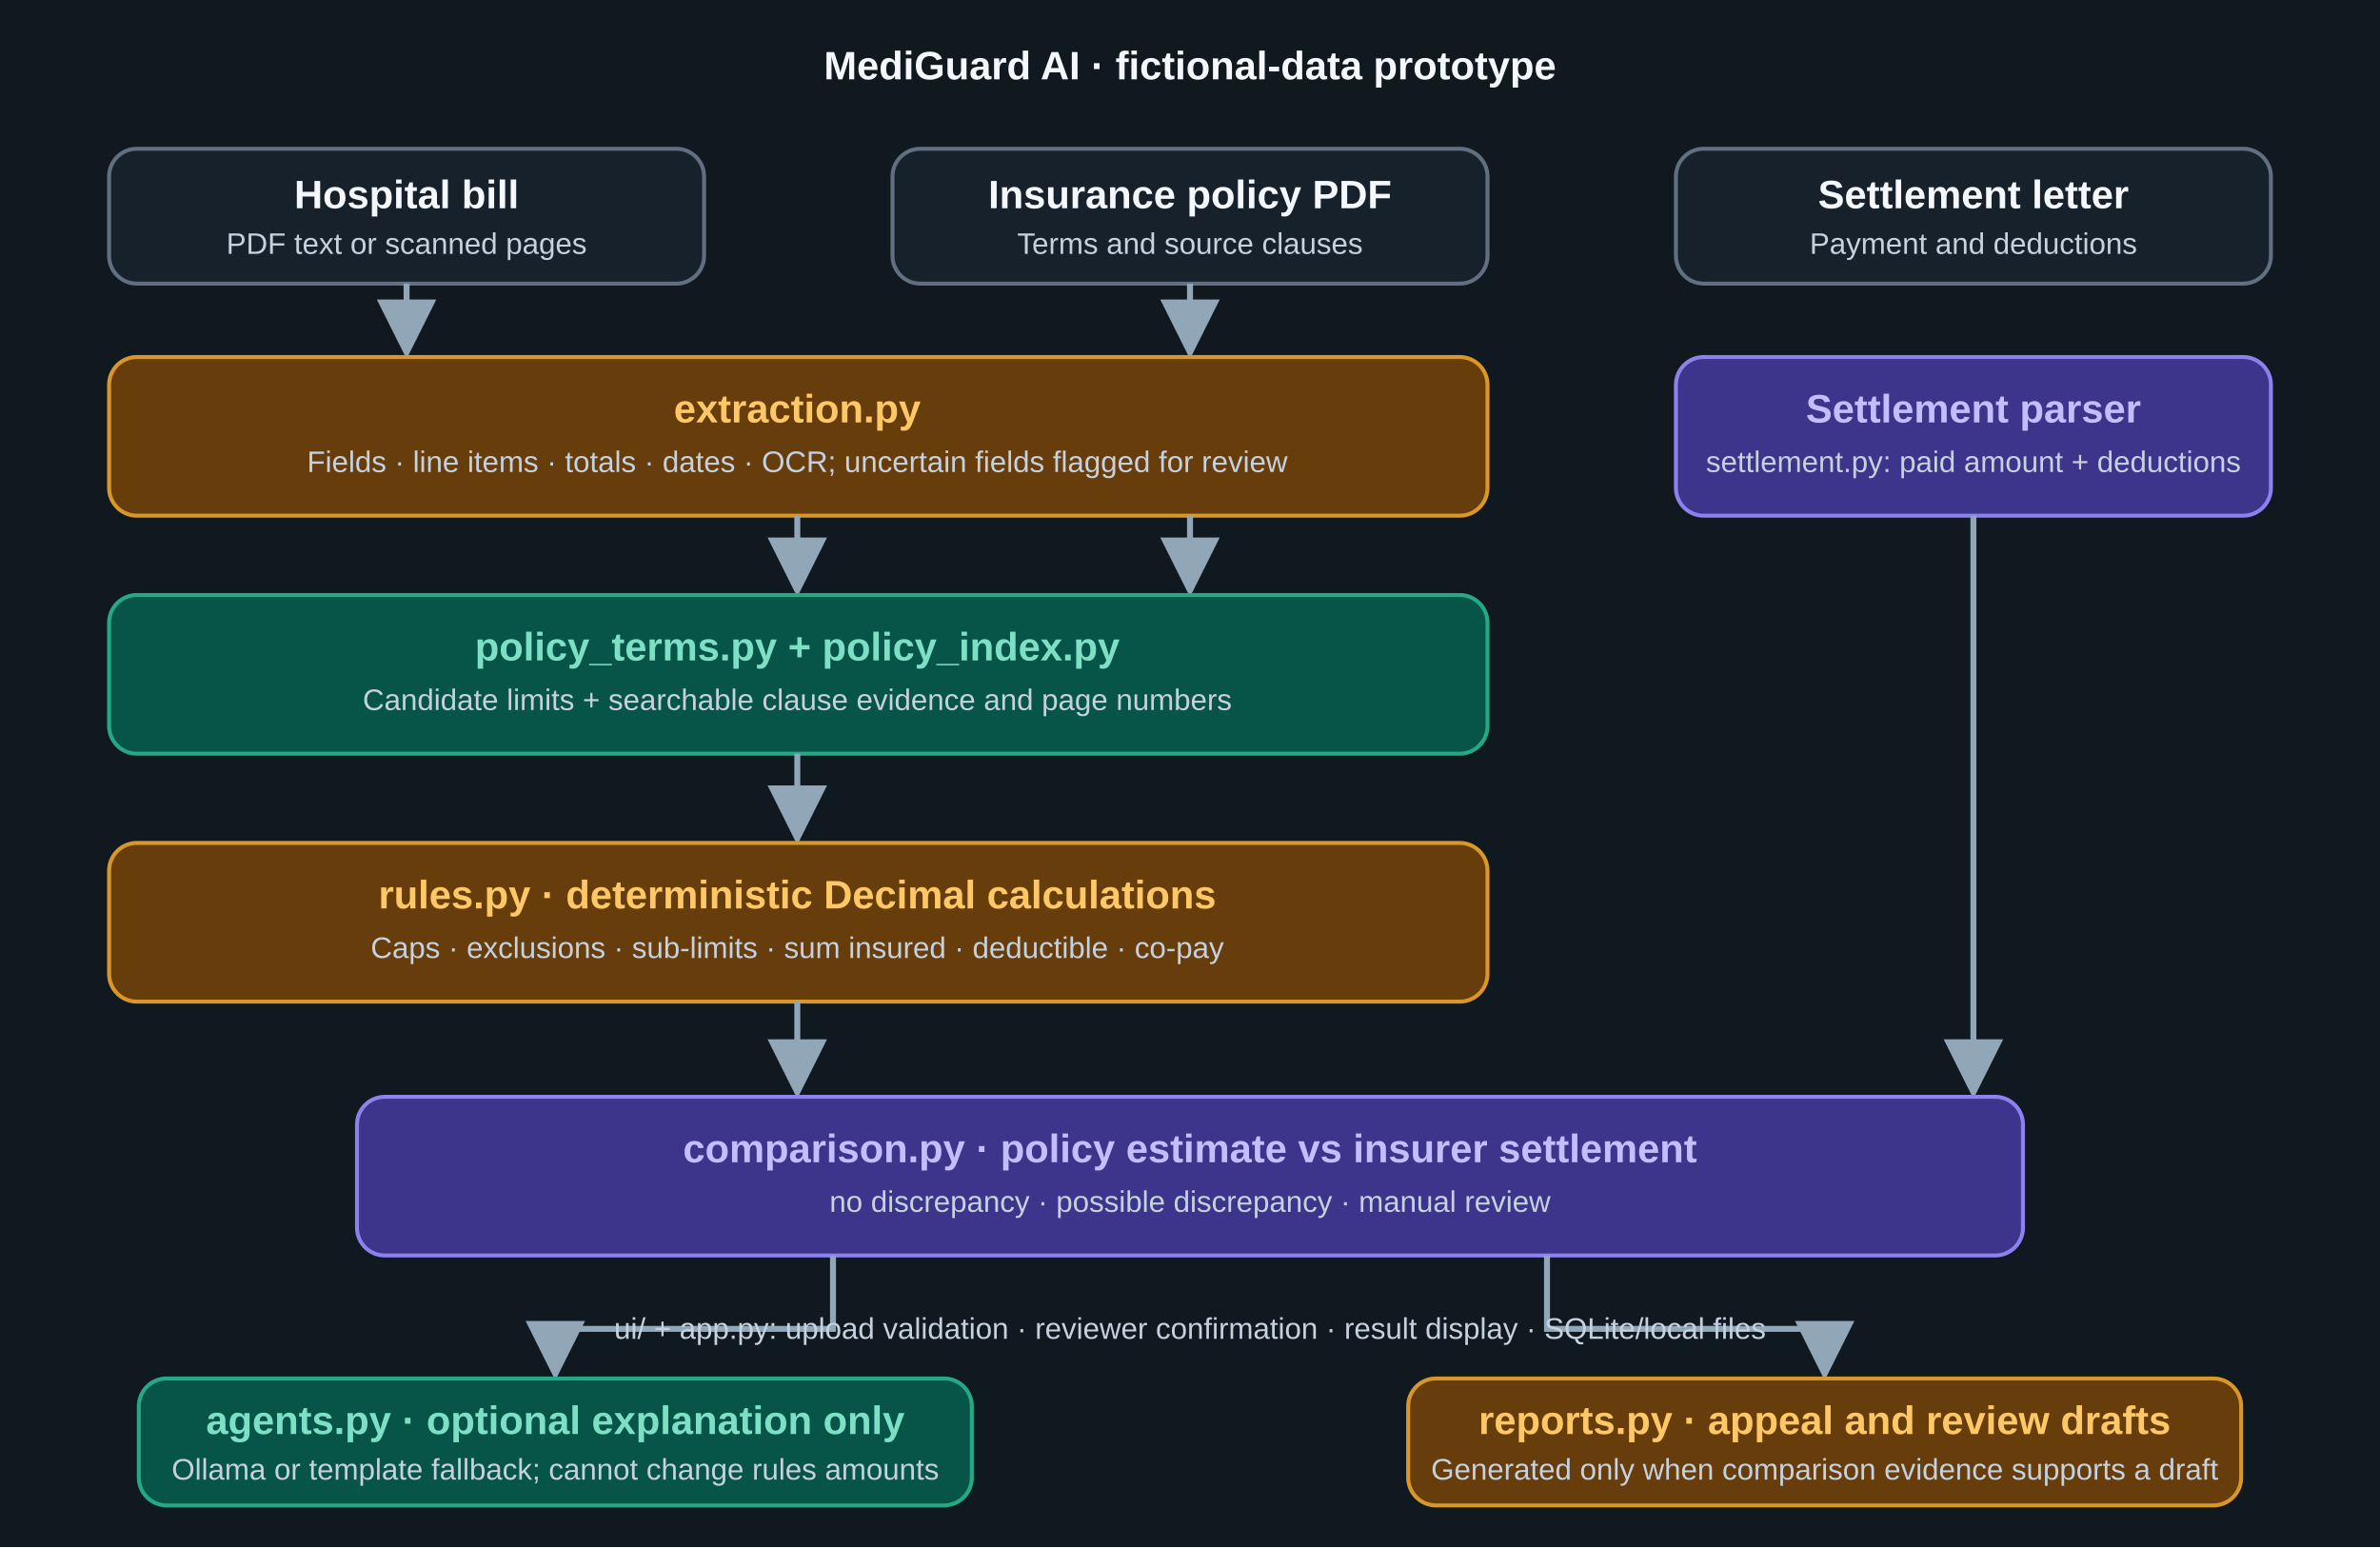
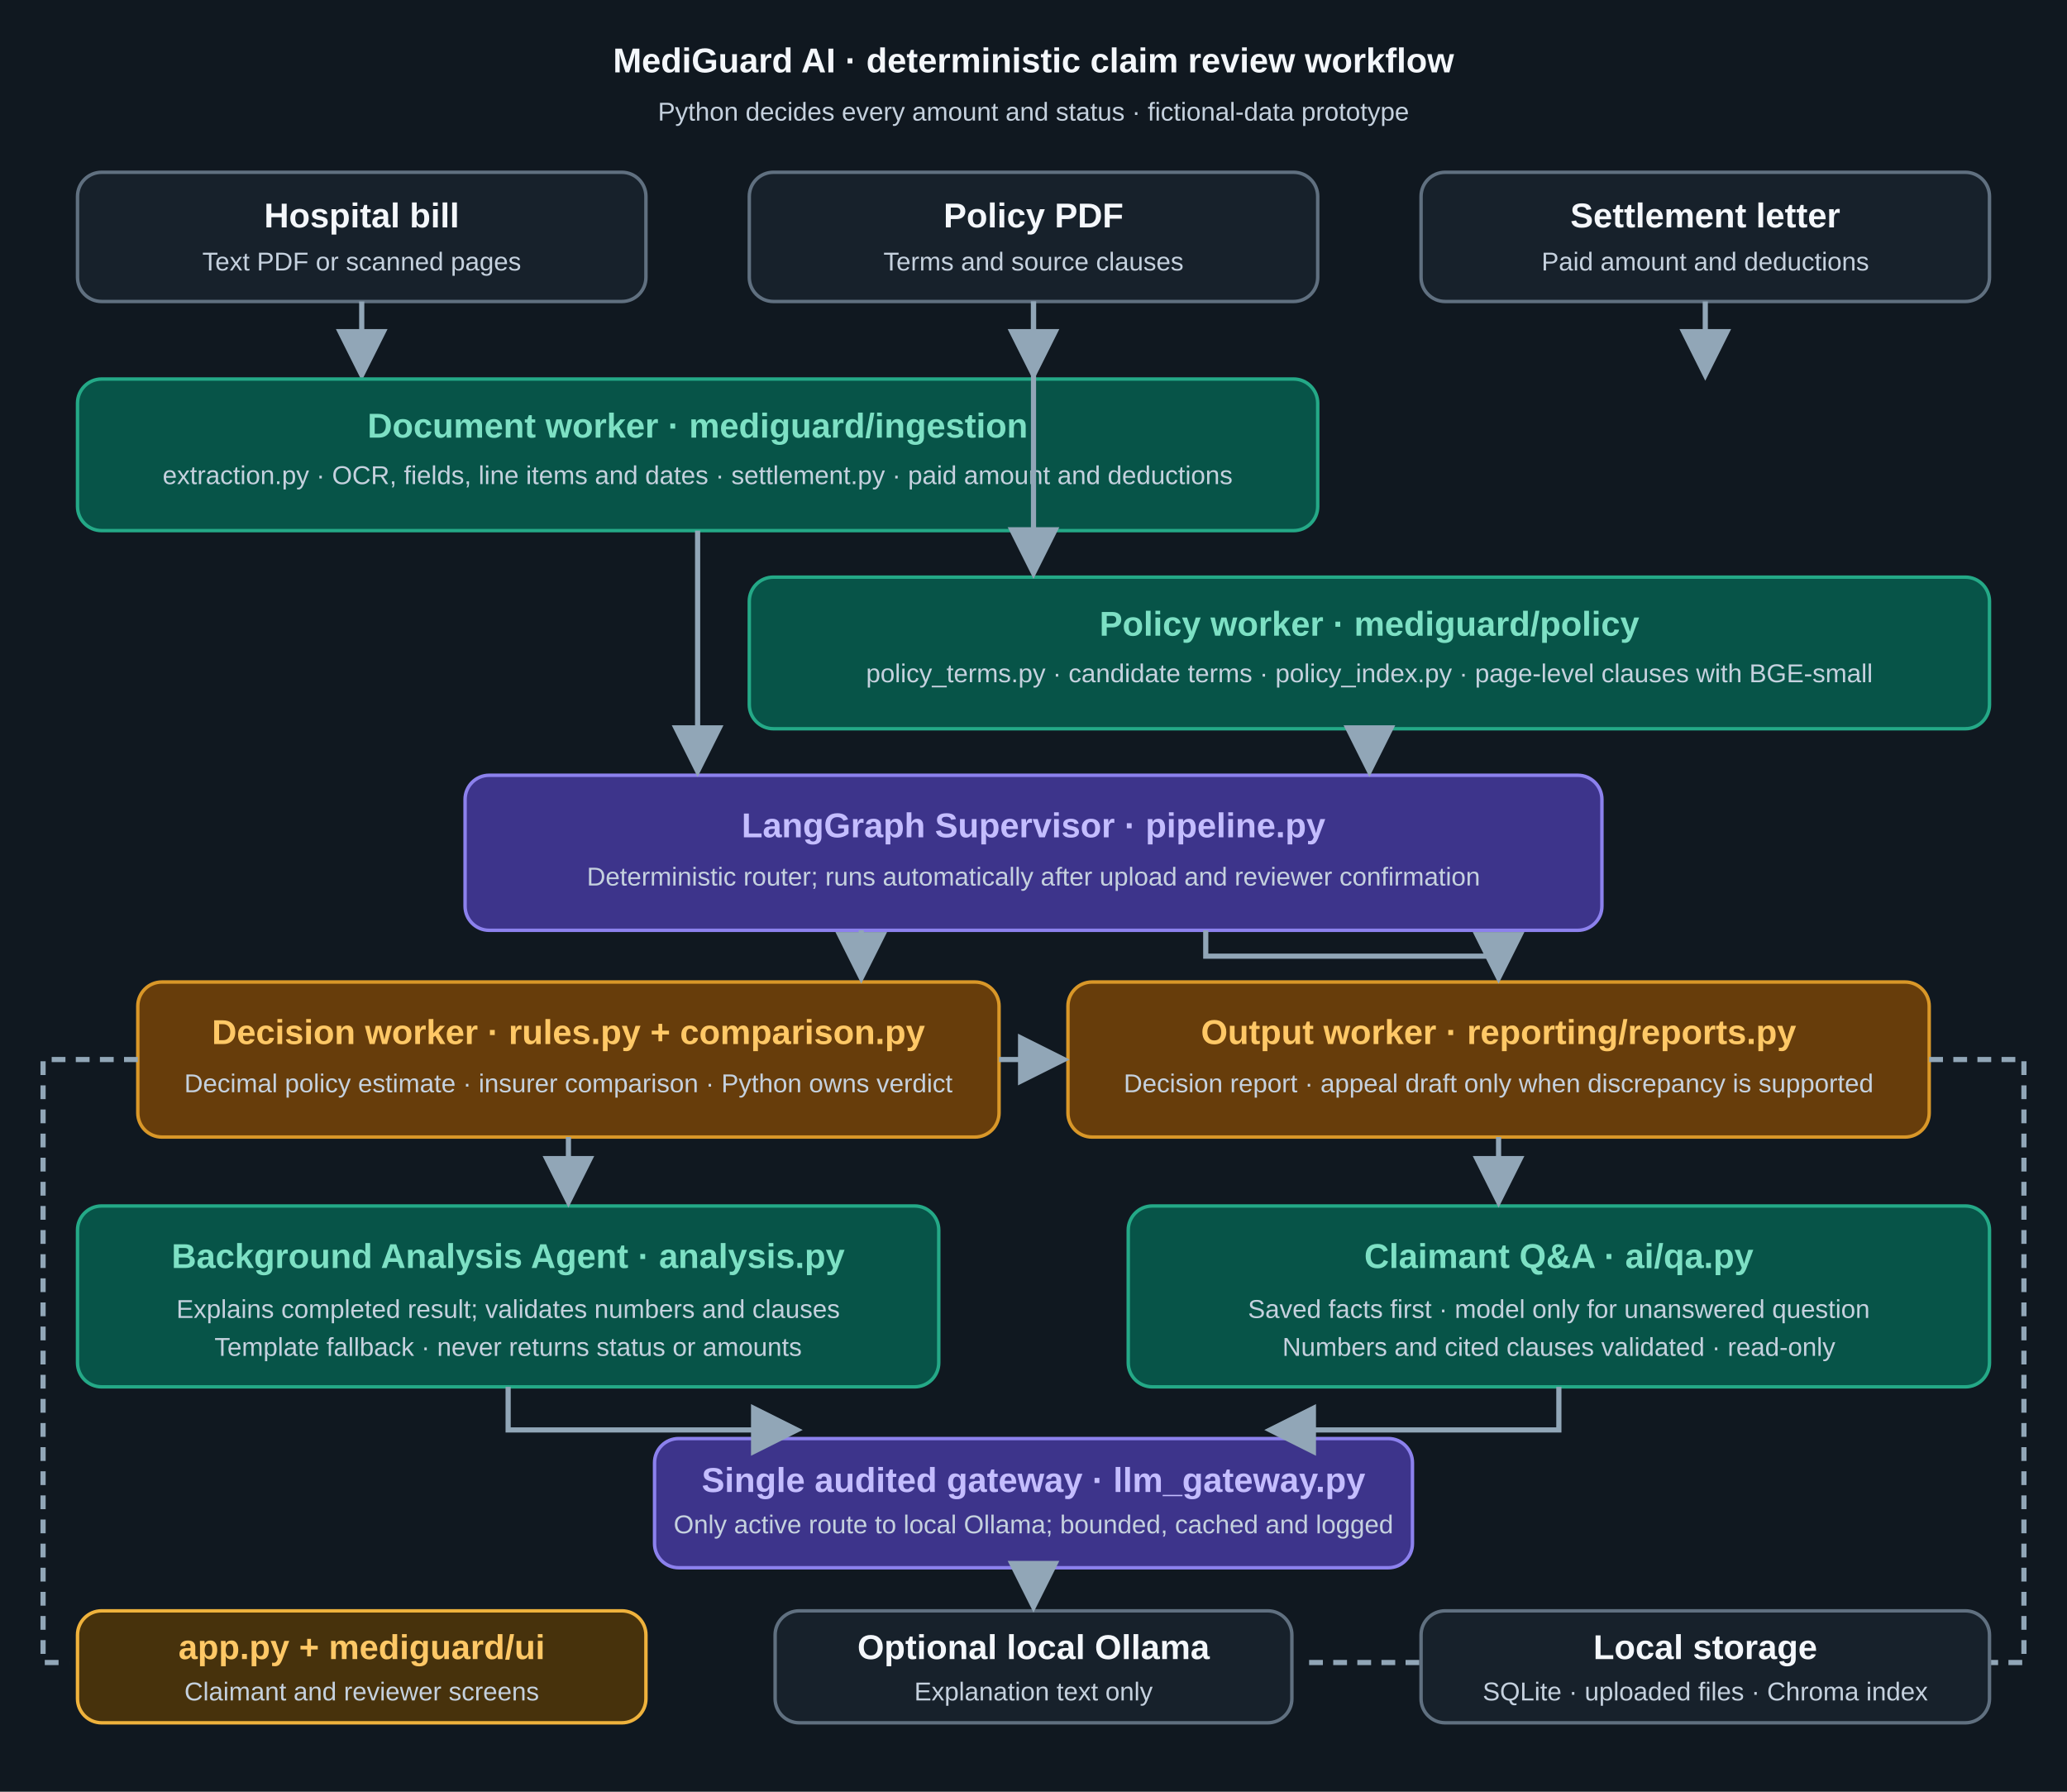
- <svg xmlns="http://www.w3.org/2000/svg" width="1200" height="780" viewBox="0 0 1200 780" role="img" aria-labelledby="title desc">
+ <svg xmlns="http://www.w3.org/2000/svg" width="1200" height="1040" viewBox="0 0 1200 1040" role="img" aria-labelledby="title desc">
  <defs>
    <marker id="arrow" markerWidth="10" markerHeight="10" refX="8" refY="5" orient="auto">
      <path d="M0,0 L10,5 L0,10 z" fill="#91a6b7" />
    </marker>
    <style>
-    .bg{fill:#101820}.box{rx:14;stroke-width:2}.input{fill:#17212b;stroke:#607080}.extract{fill:#673d0b;stroke:#d99728}.policy{fill:#075448;stroke:#24a987}.rules{fill:#673d0b;stroke:#d99728}.compare{fill:#3d348b;stroke:#8c81ed}.assist{fill:#075448;stroke:#24a987}.report{fill:#673d0b;stroke:#d99728}.app{fill:#47320c;stroke:#efb23c}.store{fill:#17212b;stroke:#607080}.t{font:600 20px Segoe UI,Arial;fill:#f4f7fb}.s{font:15px Segoe UI,Arial;fill:#c5d1de}.gold{fill:#ffc866}.green{fill:#7de0c4}.purple{fill:#c4bdff}.line{stroke:#91a6b7;stroke-width:3;fill:none;marker-end:url(#arrow)}.plain{stroke:#91a6b7;stroke-width:3;fill:none}
+    .bg{fill:#101820}.box{rx:14;stroke-width:2}.input{fill:#17212b;stroke:#607080}.worker{fill:#075448;stroke:#24a987}.rules{fill:#673d0b;stroke:#d99728}.supervisor{fill:#3d348b;stroke:#8c81ed}.assist{fill:#075448;stroke:#24a987}.report{fill:#673d0b;stroke:#d99728}.app{fill:#47320c;stroke:#efb23c}.store{fill:#17212b;stroke:#607080}.t{font:600 20px Segoe UI,Arial;fill:#f4f7fb}.s{font:15px Segoe UI,Arial;fill:#c5d1de}.gold{fill:#ffc866}.green{fill:#7de0c4}.purple{fill:#c4bdff}.line{stroke:#91a6b7;stroke-width:3;fill:none;marker-end:url(#arrow)}.plain{stroke:#91a6b7;stroke-width:3;fill:none;stroke-dasharray:8 6}
  </style>
  </defs>
-   <rect class="bg" width="1200" height="780" />
-   <text x="600" y="40" text-anchor="middle" class="t" font-size="27">MediGuard AI · fictional-data prototype</text>
-   <rect class="box input" x="55" y="75" width="300" height="68" />
-   <text x="205" y="105" text-anchor="middle" class="t">Hospital bill</text>
-   <text x="205" y="128" text-anchor="middle" class="s">PDF text or scanned pages</text>
-   <rect class="box input" x="450" y="75" width="300" height="68" />
-   <text x="600" y="105" text-anchor="middle" class="t">Insurance policy PDF</text>
-   <text x="600" y="128" text-anchor="middle" class="s">Terms and source clauses</text>
-   <rect class="box input" x="845" y="75" width="300" height="68" />
-   <text x="995" y="105" text-anchor="middle" class="t">Settlement letter</text>
-   <text x="995" y="128" text-anchor="middle" class="s">Payment and deductions</text>
-   <path class="line" d="M205 143 V175" />
-   <path class="line" d="M600 143 V175" />
-   <rect class="box extract" x="55" y="180" width="695" height="80" />
-   <text x="402" y="213" text-anchor="middle" class="t gold">extraction.py</text>
-   <text x="402" y="238" text-anchor="middle" class="s">Fields · line items · totals · dates · OCR; uncertain fields flagged for review</text>
-   <rect class="box compare" x="845" y="180" width="300" height="80" />
-   <text x="995" y="213" text-anchor="middle" class="t purple">Settlement parser</text>
-   <text x="995" y="238" text-anchor="middle" class="s">settlement.py: paid amount + deductions</text>
-   <path class="line" d="M402 260 V295" />
-   <path class="line" d="M600 260 V295" />
-   <rect class="box policy" x="55" y="300" width="695" height="80" />
-   <text x="402" y="333" text-anchor="middle" class="t green">policy_terms.py + policy_index.py</text>
-   <text x="402" y="358" text-anchor="middle" class="s">Candidate limits + searchable clause evidence and page numbers</text>
-   <path class="line" d="M402 380 V420" />
-   <rect class="box rules" x="55" y="425" width="695" height="80" />
-   <text x="402" y="458" text-anchor="middle" class="t gold">rules.py · deterministic Decimal calculations</text>
-   <text x="402" y="483" text-anchor="middle" class="s">Caps · exclusions · sub-limits · sum insured · deductible · co-pay</text>
-   <path class="line" d="M402 505 V548" />
-   <path class="line" d="M995 260 V548" />
-   <rect class="box compare" x="180" y="553" width="840" height="80" />
-   <text x="600" y="586" text-anchor="middle" class="t purple">comparison.py · policy estimate vs insurer settlement</text>
-   <text x="600" y="611" text-anchor="middle" class="s">no discrepancy · possible discrepancy · manual review</text>
-   <path class="line" d="M420 633 V670 H280 V690" />
-   <path class="line" d="M780 633 V670 H920 V690" />
-   <rect class="box assist" x="70" y="695" width="420" height="64" />
-   <text x="280" y="723" text-anchor="middle" class="t green">agents.py · optional explanation only</text>
-   <text x="280" y="746" text-anchor="middle" class="s">Ollama or template fallback; cannot change rules amounts</text>
-   <rect class="box report" x="710" y="695" width="420" height="64" />
-   <text x="920" y="723" text-anchor="middle" class="t gold">reports.py · appeal and review drafts</text>
-   <text x="920" y="746" text-anchor="middle" class="s">Generated only when comparison evidence supports a draft</text>
-   <text x="600" y="675" text-anchor="middle" class="s">ui/ + app.py: upload validation · reviewer confirmation · result display · SQLite/local files</text>
+   <rect class="bg" width="1200" height="1040" />
+   <text x="600" y="42" text-anchor="middle" class="t" font-size="28">MediGuard AI · deterministic claim review workflow</text>
+   <text x="600" y="70" text-anchor="middle" class="s">Python decides every amount and status · fictional-data prototype</text>
+   <rect class="box input" x="45" y="100" width="330" height="75" />
+   <text x="210" y="132" text-anchor="middle" class="t">Hospital bill</text>
+   <text x="210" y="157" text-anchor="middle" class="s">Text PDF or scanned pages</text>
+   <rect class="box input" x="435" y="100" width="330" height="75" />
+   <text x="600" y="132" text-anchor="middle" class="t">Policy PDF</text>
+   <text x="600" y="157" text-anchor="middle" class="s">Terms and source clauses</text>
+   <rect class="box input" x="825" y="100" width="330" height="75" />
+   <text x="990" y="132" text-anchor="middle" class="t">Settlement letter</text>
+   <text x="990" y="157" text-anchor="middle" class="s">Paid amount and deductions</text>
+   <path class="line" d="M210 175 V215" />
+   <path class="line" d="M600 175 V215" />
+   <path class="line" d="M990 175 V215" />
+   <rect class="box worker" x="45" y="220" width="720" height="88" />
+   <text x="405" y="254" text-anchor="middle" class="t green">Document worker · mediguard/ingestion</text>
+   <text x="405" y="281" text-anchor="middle" class="s">extraction.py · OCR, fields, line items and dates · settlement.py · paid amount and deductions</text>
+   <rect class="box worker" x="435" y="335" width="720" height="88" />
+   <text x="795" y="369" text-anchor="middle" class="t green">Policy worker · mediguard/policy</text>
+   <text x="795" y="396" text-anchor="middle" class="s">policy_terms.py · candidate terms · policy_index.py · page-level clauses with BGE-small</text>
+   <path class="line" d="M600 175 V330" />
+   <rect class="box supervisor" x="270" y="450" width="660" height="90" />
+   <text x="600" y="486" text-anchor="middle" class="t purple">LangGraph Supervisor · pipeline.py</text>
+   <text x="600" y="514" text-anchor="middle" class="s">Deterministic router; runs automatically after upload and reviewer confirmation</text>
+   <path class="line" d="M405 308 V445" />
+   <path class="line" d="M795 423 V445" />
+   <rect class="box rules" x="80" y="570" width="500" height="90" />
+   <text x="330" y="606" text-anchor="middle" class="t gold">Decision worker · rules.py + comparison.py</text>
+   <text x="330" y="634" text-anchor="middle" class="s">Decimal policy estimate · insurer comparison · Python owns verdict</text>
+   <rect class="box report" x="620" y="570" width="500" height="90" />
+   <text x="870" y="606" text-anchor="middle" class="t gold">Output worker · reporting/reports.py</text>
+   <text x="870" y="634" text-anchor="middle" class="s">Decision report · appeal draft only when discrepancy is supported</text>
+   <path class="line" d="M500 540 V565" />
+   <path class="line" d="M700 540 V555 H870 V565" />
+   <path class="line" d="M580 615 H615" />
+   <rect class="box assist" x="45" y="700" width="500" height="105" />
+   <text x="295" y="736" text-anchor="middle" class="t green">Background Analysis Agent · analysis.py</text>
+   <text x="295" y="765" text-anchor="middle" class="s">Explains completed result; validates numbers and clauses</text>
+   <text x="295" y="787" text-anchor="middle" class="s">Template fallback · never returns status or amounts</text>
+   <rect class="box assist" x="655" y="700" width="500" height="105" />
+   <text x="905" y="736" text-anchor="middle" class="t green">Claimant Q&amp;A · ai/qa.py</text>
+   <text x="905" y="765" text-anchor="middle" class="s">Saved facts first · model only for unanswered question</text>
+   <text x="905" y="787" text-anchor="middle" class="s">Numbers and cited clauses validated · read-only</text>
+   <path class="line" d="M330 660 V695" />
+   <path class="line" d="M870 660 V695" />
+   <rect class="box supervisor" x="380" y="835" width="440" height="75" />
+   <text x="600" y="866" text-anchor="middle" class="t purple">Single audited gateway · llm_gateway.py</text>
+   <text x="600" y="890" text-anchor="middle" class="s">Only active route to local Ollama; bounded, cached and logged</text>
+   <path class="line" d="M295 805 V830 H460" />
+   <path class="line" d="M905 805 V830 H740" />
+   <rect class="box input" x="450" y="935" width="300" height="65" />
+   <text x="600" y="963" text-anchor="middle" class="t">Optional local Ollama</text>
+   <text x="600" y="987" text-anchor="middle" class="s">Explanation text only</text>
+   <path class="line" d="M600 910 V930" />
+   <rect class="box app" x="45" y="935" width="330" height="65" />
+   <text x="210" y="963" text-anchor="middle" class="t gold">app.py + mediguard/ui</text>
+   <text x="210" y="987" text-anchor="middle" class="s">Claimant and reviewer screens</text>
+   <path class="plain" d="M80 615 H25 V965 H40" />
+   <path class="plain" d="M1120 615 H1175 V965 H760" />
+   <rect class="box store" x="825" y="935" width="330" height="65" />
+   <text x="990" y="963" text-anchor="middle" class="t">Local storage</text>
+   <text x="990" y="987" text-anchor="middle" class="s">SQLite · uploaded files · Chroma index</text>
</svg>
